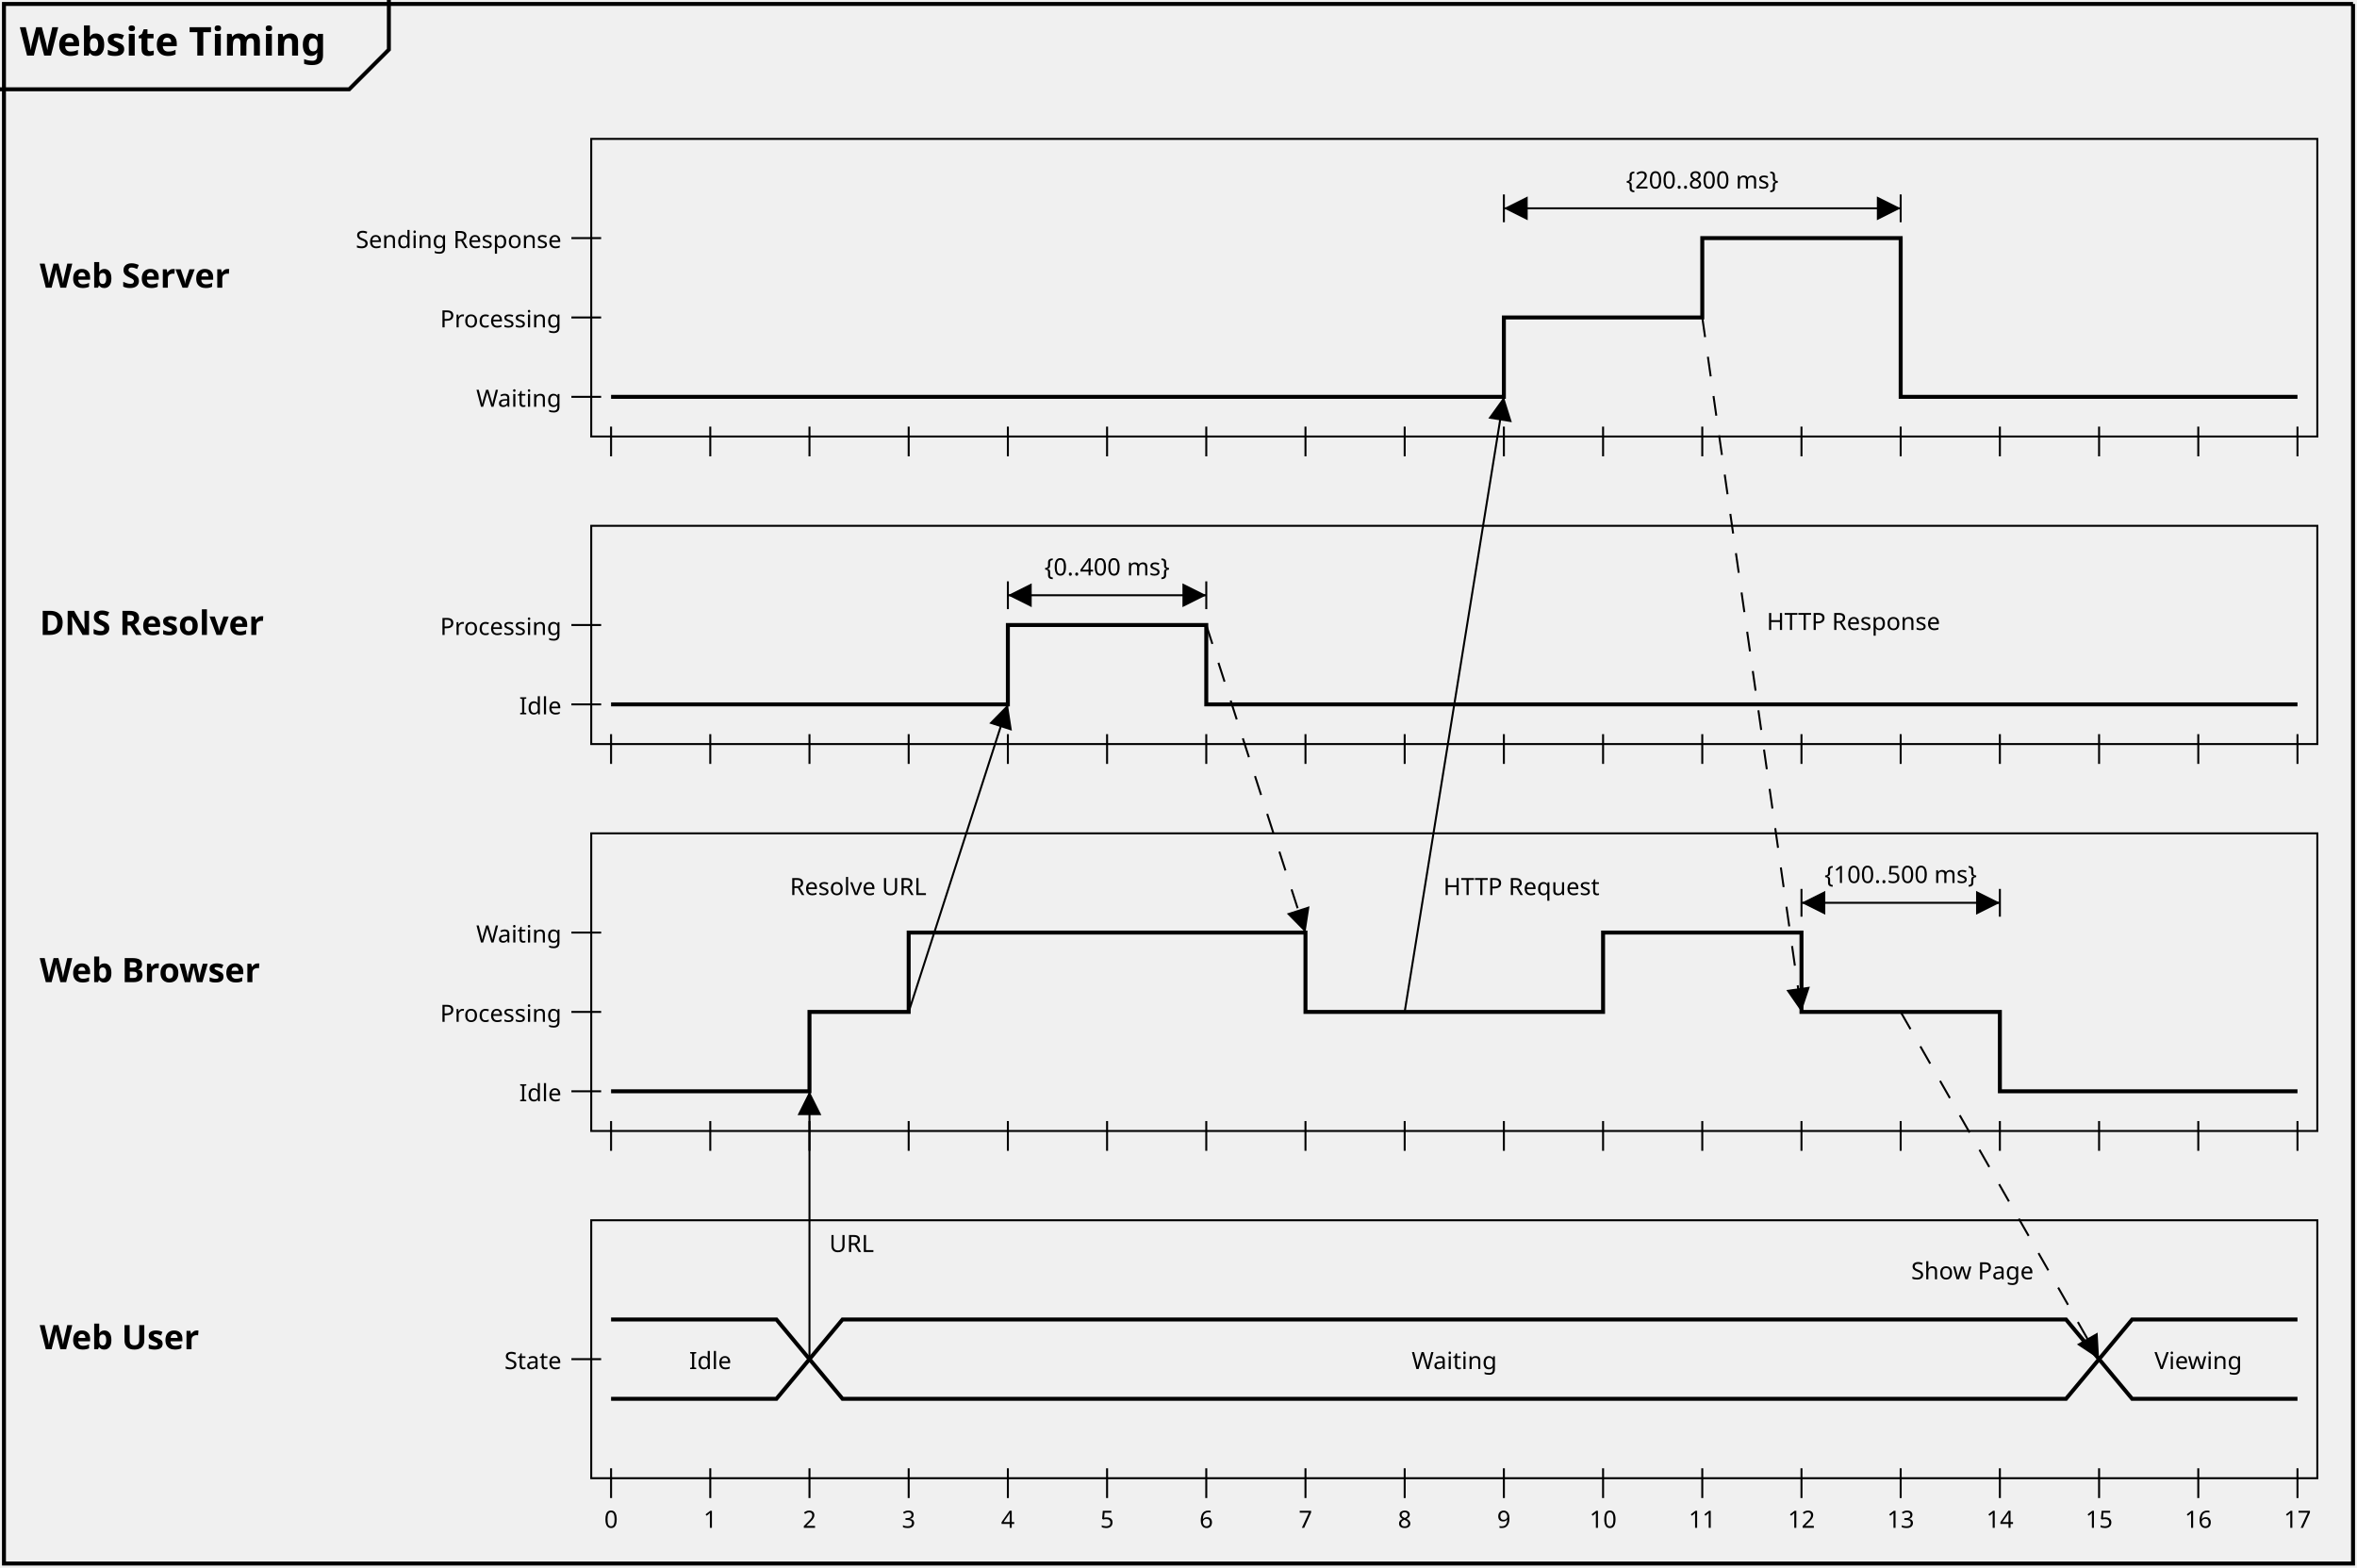
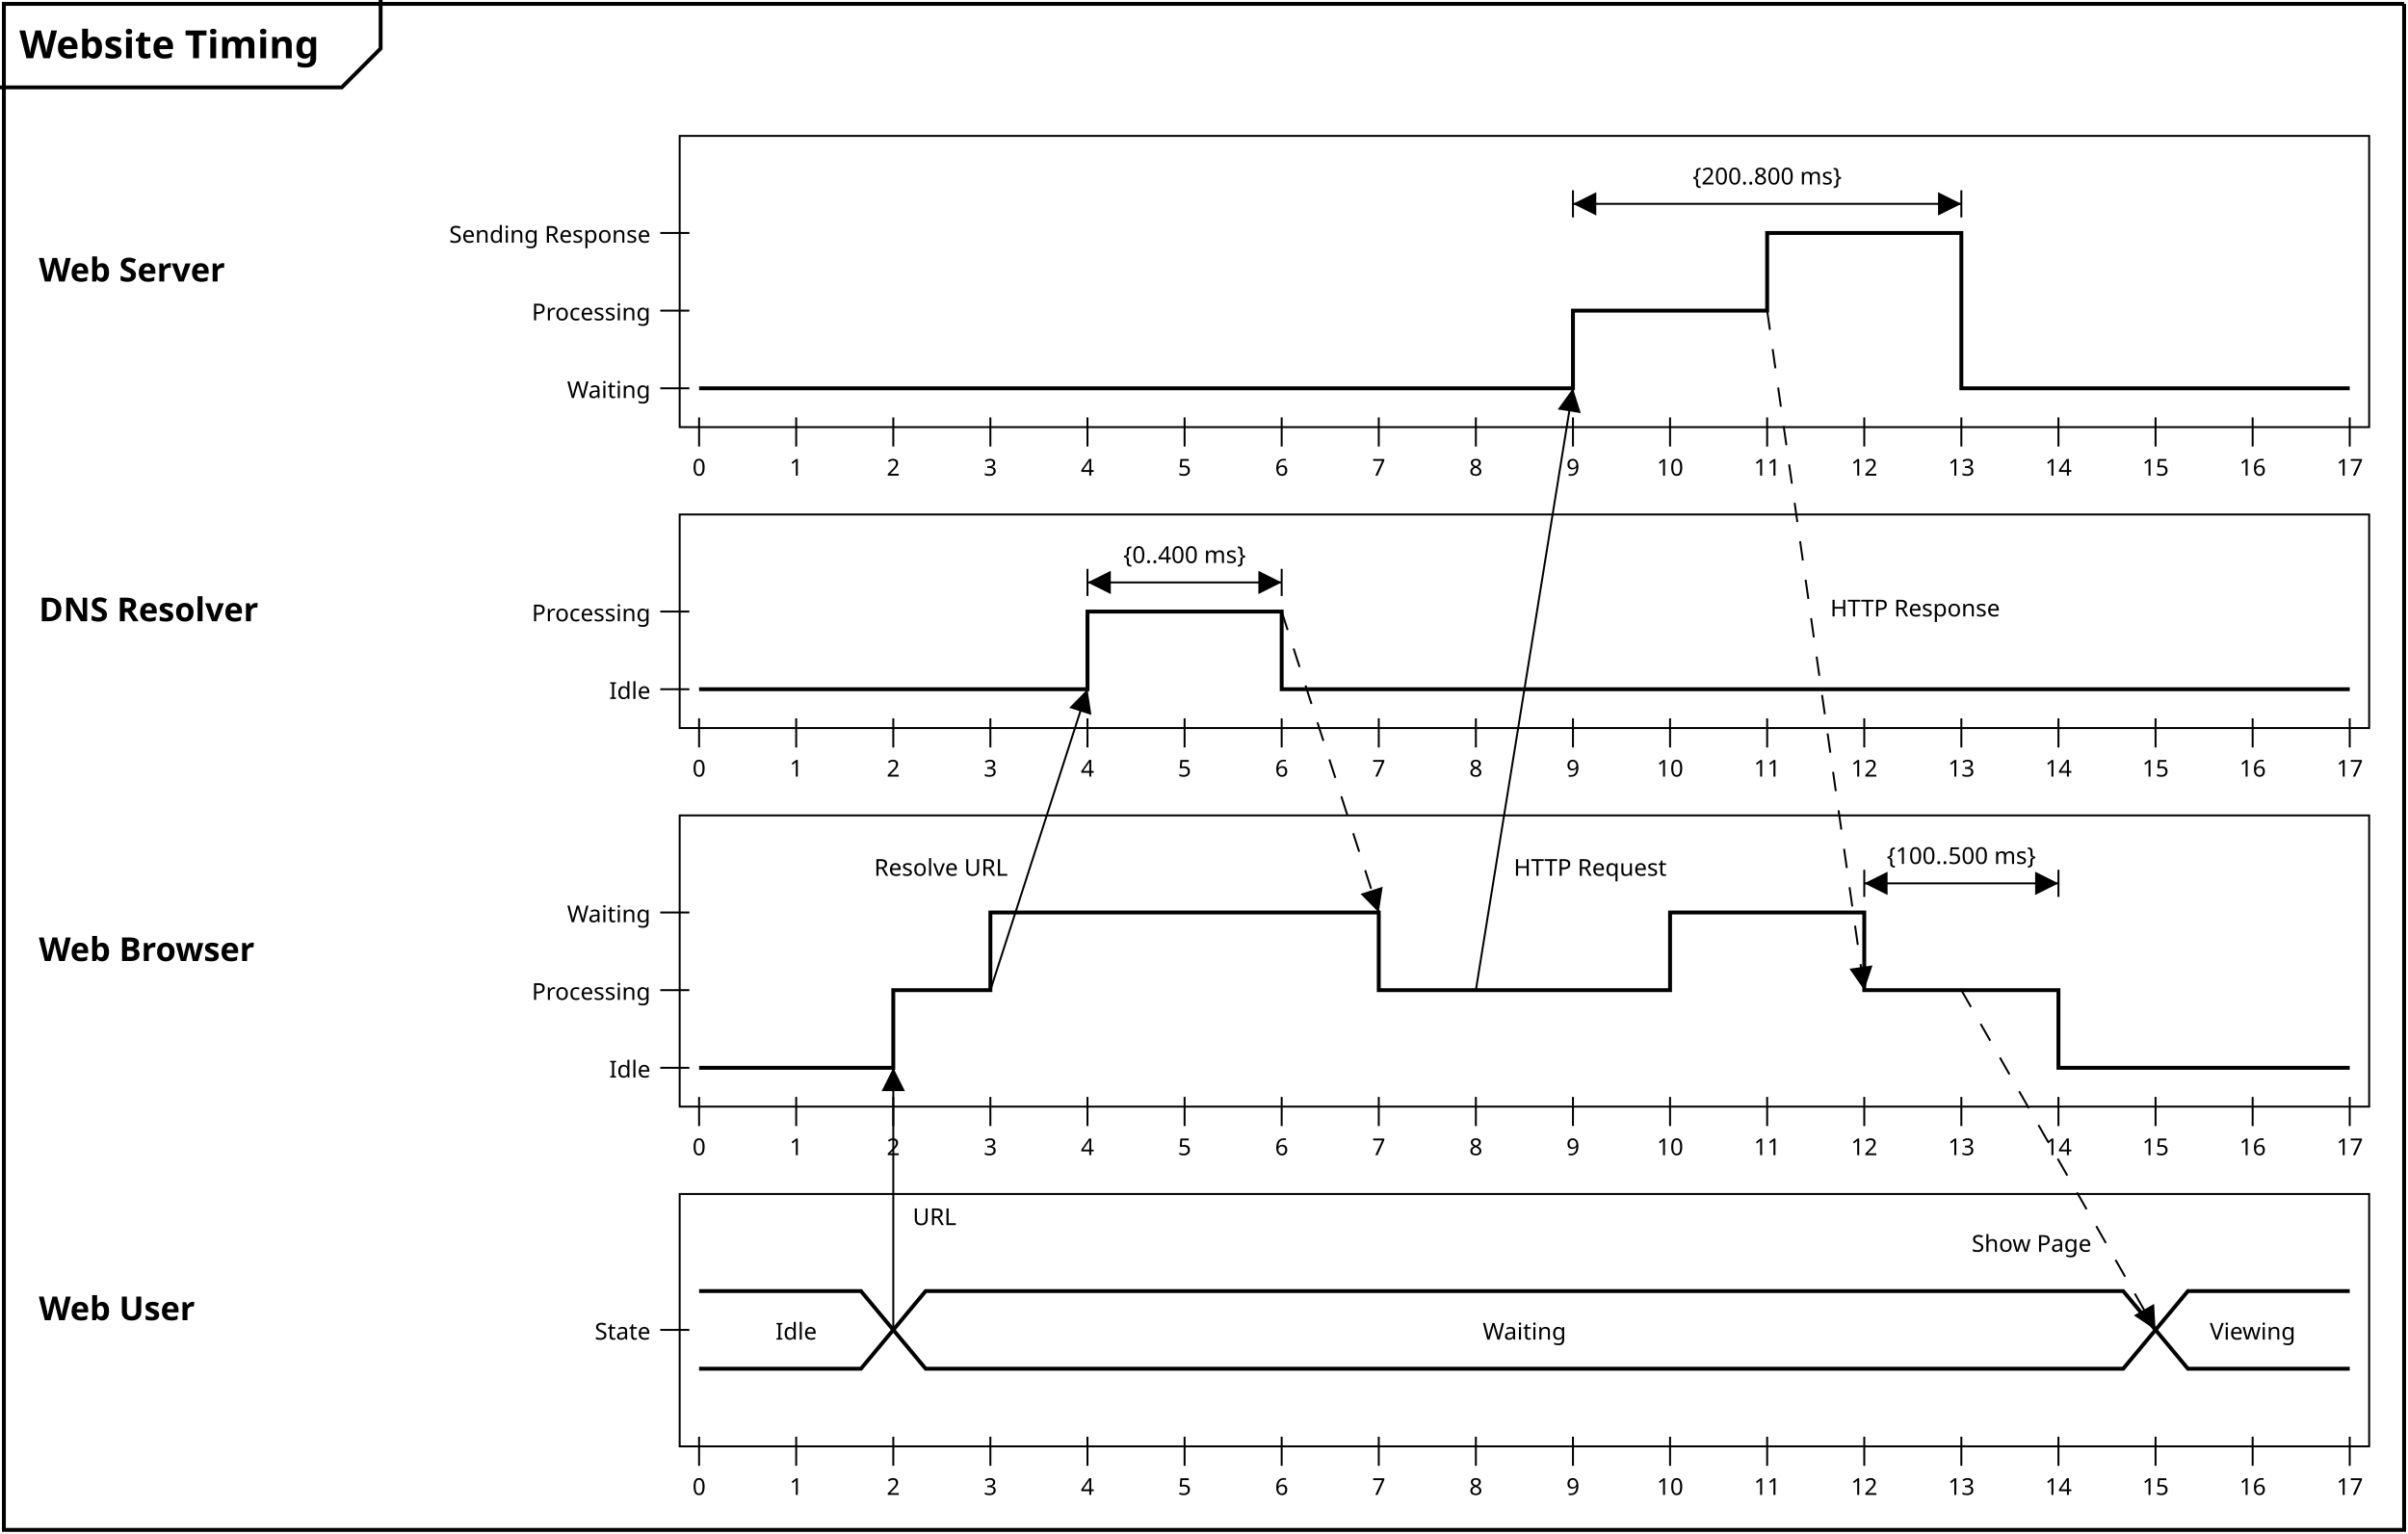
- <svg xmlns="http://www.w3.org/2000/svg" width="1188" height="790">
+ <svg xmlns="http://www.w3.org/2000/svg" width="1240" height="790" viewBox="0 0 1240 790">
  <style>
  .title { font: bold 20px sans-serif }
  .lifeline-label { font: bold 17px sans-serif }
  .simple { font-family: sans-serif }
  text { white-space: pre }
</style>
  <defs>
    <marker id="arrow" viewBox="0 0 20 20" refX="20" refY="10" markerWidth="12" markerHeight="12" orient="auto-start-reverse">
      <path d="M 0 0 L 20 10 L 0 20 z" />
    </marker>
  </defs>
-   <polyline points="1186,2 1186,788 2,788 2,2 1186,2" fill="none" stroke="black" style="stroke-width:2px" />
+   <rect width="1240" height="790" fill="white" />
+   <polyline points="1238,2 1238,788 2,788 2,2 1238,2" fill="none" stroke="black" style="stroke-width:2px" />
  <polyline points="0,45 176,45 196,25 196,0" fill="none" stroke="black" style="stroke-width:2px" />
-   <text x="10" y="28" class="title">Website Timing</text>
-   <rect x="298" y="70" width="870" height="150" stroke="black" fill="none" />
+   <text x="10" y="30" class="title">Website Timing</text>
+   <rect x="350" y="70" width="870" height="150" stroke="black" fill="none" />
  <text x="20" y="145" class="lifeline-label">Web Server</text>
-   <line x1="308" y1="215" x2="308" y2="230" stroke="black" />
-   <line x1="358" y1="215" x2="358" y2="230" stroke="black" />
-   <line x1="408" y1="215" x2="408" y2="230" stroke="black" />
-   <line x1="458" y1="215" x2="458" y2="230" stroke="black" />
-   <line x1="508" y1="215" x2="508" y2="230" stroke="black" />
-   <line x1="558" y1="215" x2="558" y2="230" stroke="black" />
-   <line x1="608" y1="215" x2="608" y2="230" stroke="black" />
-   <line x1="658" y1="215" x2="658" y2="230" stroke="black" />
-   <line x1="708" y1="215" x2="708" y2="230" stroke="black" />
-   <line x1="758" y1="215" x2="758" y2="230" stroke="black" />
-   <line x1="808" y1="215" x2="808" y2="230" stroke="black" />
-   <line x1="858" y1="215" x2="858" y2="230" stroke="black" />
-   <line x1="908" y1="215" x2="908" y2="230" stroke="black" />
-   <line x1="958" y1="215" x2="958" y2="230" stroke="black" />
-   <line x1="1008" y1="215" x2="1008" y2="230" stroke="black" />
-   <line x1="1058" y1="215" x2="1058" y2="230" stroke="black" />
-   <line x1="1108" y1="215" x2="1108" y2="230" stroke="black" />
-   <line x1="1158" y1="215" x2="1158" y2="230" stroke="black" />
-   <line x1="288" y1="200" x2="303" y2="200" stroke="black" />
-   <text text-anchor="end" x="283" y="205" class="simple">Waiting</text>
-   <line x1="288" y1="160" x2="303" y2="160" stroke="black" />
-   <text text-anchor="end" x="283" y="165" class="simple">Processing</text>
-   <line x1="288" y1="120" x2="303" y2="120" stroke="black" />
-   <text text-anchor="end" x="283" y="125" class="simple">Sending Response</text>
-   <polyline points="308,200 358,200 408,200 458,200 508,200 558,200 608,200 658,200 708,200 758,200 758,160 808,160 858,160 858,120 908,120 958,120 958,200 1008,200 1058,200 1108,200 1158,200" fill="none" stroke="black" style="stroke-width:2px" />
-   <rect x="298" y="265" width="870" height="110" stroke="black" fill="none" />
+   <text text-anchor="middle" x="360" y="245" class="simple">0</text>
+   <line x1="360" y1="215" x2="360" y2="230" stroke="black" />
+   <text text-anchor="middle" x="410" y="245" class="simple">1</text>
+   <line x1="410" y1="215" x2="410" y2="230" stroke="black" />
+   <text text-anchor="middle" x="460" y="245" class="simple">2</text>
+   <line x1="460" y1="215" x2="460" y2="230" stroke="black" />
+   <text text-anchor="middle" x="510" y="245" class="simple">3</text>
+   <line x1="510" y1="215" x2="510" y2="230" stroke="black" />
+   <text text-anchor="middle" x="560" y="245" class="simple">4</text>
+   <line x1="560" y1="215" x2="560" y2="230" stroke="black" />
+   <text text-anchor="middle" x="610" y="245" class="simple">5</text>
+   <line x1="610" y1="215" x2="610" y2="230" stroke="black" />
+   <text text-anchor="middle" x="660" y="245" class="simple">6</text>
+   <line x1="660" y1="215" x2="660" y2="230" stroke="black" />
+   <text text-anchor="middle" x="710" y="245" class="simple">7</text>
+   <line x1="710" y1="215" x2="710" y2="230" stroke="black" />
+   <text text-anchor="middle" x="760" y="245" class="simple">8</text>
+   <line x1="760" y1="215" x2="760" y2="230" stroke="black" />
+   <text text-anchor="middle" x="810" y="245" class="simple">9</text>
+   <line x1="810" y1="215" x2="810" y2="230" stroke="black" />
+   <text text-anchor="middle" x="860" y="245" class="simple">10</text>
+   <line x1="860" y1="215" x2="860" y2="230" stroke="black" />
+   <text text-anchor="middle" x="910" y="245" class="simple">11</text>
+   <line x1="910" y1="215" x2="910" y2="230" stroke="black" />
+   <text text-anchor="middle" x="960" y="245" class="simple">12</text>
+   <line x1="960" y1="215" x2="960" y2="230" stroke="black" />
+   <text text-anchor="middle" x="1010" y="245" class="simple">13</text>
+   <line x1="1010" y1="215" x2="1010" y2="230" stroke="black" />
+   <text text-anchor="middle" x="1060" y="245" class="simple">14</text>
+   <line x1="1060" y1="215" x2="1060" y2="230" stroke="black" />
+   <text text-anchor="middle" x="1110" y="245" class="simple">15</text>
+   <line x1="1110" y1="215" x2="1110" y2="230" stroke="black" />
+   <text text-anchor="middle" x="1160" y="245" class="simple">16</text>
+   <line x1="1160" y1="215" x2="1160" y2="230" stroke="black" />
+   <text text-anchor="middle" x="1210" y="245" class="simple">17</text>
+   <line x1="1210" y1="215" x2="1210" y2="230" stroke="black" />
+   <line x1="340" y1="200" x2="355" y2="200" stroke="black" />
+   <text text-anchor="end" x="335" y="205" class="simple">Waiting</text>
+   <line x1="340" y1="160" x2="355" y2="160" stroke="black" />
+   <text text-anchor="end" x="335" y="165" class="simple">Processing</text>
+   <line x1="340" y1="120" x2="355" y2="120" stroke="black" />
+   <text text-anchor="end" x="335" y="125" class="simple">Sending Response</text>
+   <polyline points="360,200 410,200 460,200 510,200 560,200 610,200 660,200 710,200 760,200 810,200 810,160 860,160 910,160 910,120 960,120 1010,120 1010,200 1060,200 1110,200 1160,200 1210,200" fill="none" stroke="black" style="stroke-width:2px" />
+   <rect x="350" y="265" width="870" height="110" stroke="black" fill="none" />
  <text x="20" y="320" class="lifeline-label">DNS Resolver</text>
-   <line x1="308" y1="370" x2="308" y2="385" stroke="black" />
-   <line x1="358" y1="370" x2="358" y2="385" stroke="black" />
-   <line x1="408" y1="370" x2="408" y2="385" stroke="black" />
-   <line x1="458" y1="370" x2="458" y2="385" stroke="black" />
-   <line x1="508" y1="370" x2="508" y2="385" stroke="black" />
-   <line x1="558" y1="370" x2="558" y2="385" stroke="black" />
-   <line x1="608" y1="370" x2="608" y2="385" stroke="black" />
-   <line x1="658" y1="370" x2="658" y2="385" stroke="black" />
-   <line x1="708" y1="370" x2="708" y2="385" stroke="black" />
-   <line x1="758" y1="370" x2="758" y2="385" stroke="black" />
-   <line x1="808" y1="370" x2="808" y2="385" stroke="black" />
-   <line x1="858" y1="370" x2="858" y2="385" stroke="black" />
-   <line x1="908" y1="370" x2="908" y2="385" stroke="black" />
-   <line x1="958" y1="370" x2="958" y2="385" stroke="black" />
-   <line x1="1008" y1="370" x2="1008" y2="385" stroke="black" />
-   <line x1="1058" y1="370" x2="1058" y2="385" stroke="black" />
-   <line x1="1108" y1="370" x2="1108" y2="385" stroke="black" />
-   <line x1="1158" y1="370" x2="1158" y2="385" stroke="black" />
-   <line x1="288" y1="355" x2="303" y2="355" stroke="black" />
-   <text text-anchor="end" x="283" y="360" class="simple">Idle</text>
-   <line x1="288" y1="315" x2="303" y2="315" stroke="black" />
-   <text text-anchor="end" x="283" y="320" class="simple">Processing</text>
-   <polyline points="308,355 358,355 408,355 458,355 508,355 508,315 558,315 608,315 608,355 658,355 708,355 758,355 808,355 858,355 908,355 958,355 1008,355 1058,355 1108,355 1158,355" fill="none" stroke="black" style="stroke-width:2px" />
-   <rect x="298" y="420" width="870" height="150" stroke="black" fill="none" />
+   <text text-anchor="middle" x="360" y="400" class="simple">0</text>
+   <line x1="360" y1="370" x2="360" y2="385" stroke="black" />
+   <text text-anchor="middle" x="410" y="400" class="simple">1</text>
+   <line x1="410" y1="370" x2="410" y2="385" stroke="black" />
+   <text text-anchor="middle" x="460" y="400" class="simple">2</text>
+   <line x1="460" y1="370" x2="460" y2="385" stroke="black" />
+   <text text-anchor="middle" x="510" y="400" class="simple">3</text>
+   <line x1="510" y1="370" x2="510" y2="385" stroke="black" />
+   <text text-anchor="middle" x="560" y="400" class="simple">4</text>
+   <line x1="560" y1="370" x2="560" y2="385" stroke="black" />
+   <text text-anchor="middle" x="610" y="400" class="simple">5</text>
+   <line x1="610" y1="370" x2="610" y2="385" stroke="black" />
+   <text text-anchor="middle" x="660" y="400" class="simple">6</text>
+   <line x1="660" y1="370" x2="660" y2="385" stroke="black" />
+   <text text-anchor="middle" x="710" y="400" class="simple">7</text>
+   <line x1="710" y1="370" x2="710" y2="385" stroke="black" />
+   <text text-anchor="middle" x="760" y="400" class="simple">8</text>
+   <line x1="760" y1="370" x2="760" y2="385" stroke="black" />
+   <text text-anchor="middle" x="810" y="400" class="simple">9</text>
+   <line x1="810" y1="370" x2="810" y2="385" stroke="black" />
+   <text text-anchor="middle" x="860" y="400" class="simple">10</text>
+   <line x1="860" y1="370" x2="860" y2="385" stroke="black" />
+   <text text-anchor="middle" x="910" y="400" class="simple">11</text>
+   <line x1="910" y1="370" x2="910" y2="385" stroke="black" />
+   <text text-anchor="middle" x="960" y="400" class="simple">12</text>
+   <line x1="960" y1="370" x2="960" y2="385" stroke="black" />
+   <text text-anchor="middle" x="1010" y="400" class="simple">13</text>
+   <line x1="1010" y1="370" x2="1010" y2="385" stroke="black" />
+   <text text-anchor="middle" x="1060" y="400" class="simple">14</text>
+   <line x1="1060" y1="370" x2="1060" y2="385" stroke="black" />
+   <text text-anchor="middle" x="1110" y="400" class="simple">15</text>
+   <line x1="1110" y1="370" x2="1110" y2="385" stroke="black" />
+   <text text-anchor="middle" x="1160" y="400" class="simple">16</text>
+   <line x1="1160" y1="370" x2="1160" y2="385" stroke="black" />
+   <text text-anchor="middle" x="1210" y="400" class="simple">17</text>
+   <line x1="1210" y1="370" x2="1210" y2="385" stroke="black" />
+   <line x1="340" y1="355" x2="355" y2="355" stroke="black" />
+   <text text-anchor="end" x="335" y="360" class="simple">Idle</text>
+   <line x1="340" y1="315" x2="355" y2="315" stroke="black" />
+   <text text-anchor="end" x="335" y="320" class="simple">Processing</text>
+   <polyline points="360,355 410,355 460,355 510,355 560,355 560,315 610,315 660,315 660,355 710,355 760,355 810,355 860,355 910,355 960,355 1010,355 1060,355 1110,355 1160,355 1210,355" fill="none" stroke="black" style="stroke-width:2px" />
+   <rect x="350" y="420" width="870" height="150" stroke="black" fill="none" />
  <text x="20" y="495" class="lifeline-label">Web Browser</text>
-   <line x1="308" y1="565" x2="308" y2="580" stroke="black" />
-   <line x1="358" y1="565" x2="358" y2="580" stroke="black" />
-   <line x1="408" y1="565" x2="408" y2="580" stroke="black" />
-   <line x1="458" y1="565" x2="458" y2="580" stroke="black" />
-   <line x1="508" y1="565" x2="508" y2="580" stroke="black" />
-   <line x1="558" y1="565" x2="558" y2="580" stroke="black" />
-   <line x1="608" y1="565" x2="608" y2="580" stroke="black" />
-   <line x1="658" y1="565" x2="658" y2="580" stroke="black" />
-   <line x1="708" y1="565" x2="708" y2="580" stroke="black" />
-   <line x1="758" y1="565" x2="758" y2="580" stroke="black" />
-   <line x1="808" y1="565" x2="808" y2="580" stroke="black" />
-   <line x1="858" y1="565" x2="858" y2="580" stroke="black" />
-   <line x1="908" y1="565" x2="908" y2="580" stroke="black" />
-   <line x1="958" y1="565" x2="958" y2="580" stroke="black" />
-   <line x1="1008" y1="565" x2="1008" y2="580" stroke="black" />
-   <line x1="1058" y1="565" x2="1058" y2="580" stroke="black" />
-   <line x1="1108" y1="565" x2="1108" y2="580" stroke="black" />
-   <line x1="1158" y1="565" x2="1158" y2="580" stroke="black" />
-   <line x1="288" y1="550" x2="303" y2="550" stroke="black" />
-   <text text-anchor="end" x="283" y="555" class="simple">Idle</text>
-   <line x1="288" y1="510" x2="303" y2="510" stroke="black" />
-   <text text-anchor="end" x="283" y="515" class="simple">Processing</text>
-   <line x1="288" y1="470" x2="303" y2="470" stroke="black" />
-   <text text-anchor="end" x="283" y="475" class="simple">Waiting</text>
-   <polyline points="308,550 358,550 408,550 408,510 458,510 458,470 508,470 558,470 608,470 658,470 658,510 708,510 758,510 808,510 808,470 858,470 908,470 908,510 958,510 1008,510 1008,550 1058,550 1108,550 1158,550" fill="none" stroke="black" style="stroke-width:2px" />
-   <rect x="298" y="615" width="870" height="130" stroke="black" fill="none" />
+   <text text-anchor="middle" x="360" y="595" class="simple">0</text>
+   <line x1="360" y1="565" x2="360" y2="580" stroke="black" />
+   <text text-anchor="middle" x="410" y="595" class="simple">1</text>
+   <line x1="410" y1="565" x2="410" y2="580" stroke="black" />
+   <text text-anchor="middle" x="460" y="595" class="simple">2</text>
+   <line x1="460" y1="565" x2="460" y2="580" stroke="black" />
+   <text text-anchor="middle" x="510" y="595" class="simple">3</text>
+   <line x1="510" y1="565" x2="510" y2="580" stroke="black" />
+   <text text-anchor="middle" x="560" y="595" class="simple">4</text>
+   <line x1="560" y1="565" x2="560" y2="580" stroke="black" />
+   <text text-anchor="middle" x="610" y="595" class="simple">5</text>
+   <line x1="610" y1="565" x2="610" y2="580" stroke="black" />
+   <text text-anchor="middle" x="660" y="595" class="simple">6</text>
+   <line x1="660" y1="565" x2="660" y2="580" stroke="black" />
+   <text text-anchor="middle" x="710" y="595" class="simple">7</text>
+   <line x1="710" y1="565" x2="710" y2="580" stroke="black" />
+   <text text-anchor="middle" x="760" y="595" class="simple">8</text>
+   <line x1="760" y1="565" x2="760" y2="580" stroke="black" />
+   <text text-anchor="middle" x="810" y="595" class="simple">9</text>
+   <line x1="810" y1="565" x2="810" y2="580" stroke="black" />
+   <text text-anchor="middle" x="860" y="595" class="simple">10</text>
+   <line x1="860" y1="565" x2="860" y2="580" stroke="black" />
+   <text text-anchor="middle" x="910" y="595" class="simple">11</text>
+   <line x1="910" y1="565" x2="910" y2="580" stroke="black" />
+   <text text-anchor="middle" x="960" y="595" class="simple">12</text>
+   <line x1="960" y1="565" x2="960" y2="580" stroke="black" />
+   <text text-anchor="middle" x="1010" y="595" class="simple">13</text>
+   <line x1="1010" y1="565" x2="1010" y2="580" stroke="black" />
+   <text text-anchor="middle" x="1060" y="595" class="simple">14</text>
+   <line x1="1060" y1="565" x2="1060" y2="580" stroke="black" />
+   <text text-anchor="middle" x="1110" y="595" class="simple">15</text>
+   <line x1="1110" y1="565" x2="1110" y2="580" stroke="black" />
+   <text text-anchor="middle" x="1160" y="595" class="simple">16</text>
+   <line x1="1160" y1="565" x2="1160" y2="580" stroke="black" />
+   <text text-anchor="middle" x="1210" y="595" class="simple">17</text>
+   <line x1="1210" y1="565" x2="1210" y2="580" stroke="black" />
+   <line x1="340" y1="550" x2="355" y2="550" stroke="black" />
+   <text text-anchor="end" x="335" y="555" class="simple">Idle</text>
+   <line x1="340" y1="510" x2="355" y2="510" stroke="black" />
+   <text text-anchor="end" x="335" y="515" class="simple">Processing</text>
+   <line x1="340" y1="470" x2="355" y2="470" stroke="black" />
+   <text text-anchor="end" x="335" y="475" class="simple">Waiting</text>
+   <polyline points="360,550 410,550 460,550 460,510 510,510 510,470 560,470 610,470 660,470 710,470 710,510 760,510 810,510 860,510 860,470 910,470 960,470 960,510 1010,510 1060,510 1060,550 1110,550 1160,550 1210,550" fill="none" stroke="black" style="stroke-width:2px" />
+   <rect x="350" y="615" width="870" height="130" stroke="black" fill="none" />
  <text x="20" y="680" class="lifeline-label">Web User</text>
-   <line x1="308" y1="740" x2="308" y2="755" stroke="black" />
-   <line x1="358" y1="740" x2="358" y2="755" stroke="black" />
-   <line x1="408" y1="740" x2="408" y2="755" stroke="black" />
-   <line x1="458" y1="740" x2="458" y2="755" stroke="black" />
-   <line x1="508" y1="740" x2="508" y2="755" stroke="black" />
-   <line x1="558" y1="740" x2="558" y2="755" stroke="black" />
-   <line x1="608" y1="740" x2="608" y2="755" stroke="black" />
-   <line x1="658" y1="740" x2="658" y2="755" stroke="black" />
-   <line x1="708" y1="740" x2="708" y2="755" stroke="black" />
-   <line x1="758" y1="740" x2="758" y2="755" stroke="black" />
-   <line x1="808" y1="740" x2="808" y2="755" stroke="black" />
-   <line x1="858" y1="740" x2="858" y2="755" stroke="black" />
-   <line x1="908" y1="740" x2="908" y2="755" stroke="black" />
-   <line x1="958" y1="740" x2="958" y2="755" stroke="black" />
-   <line x1="1008" y1="740" x2="1008" y2="755" stroke="black" />
-   <line x1="1058" y1="740" x2="1058" y2="755" stroke="black" />
-   <line x1="1108" y1="740" x2="1108" y2="755" stroke="black" />
-   <line x1="1158" y1="740" x2="1158" y2="755" stroke="black" />
-   <line x1="288" y1="685" x2="303" y2="685" stroke="black" />
-   <text text-anchor="end" x="283" y="690" class="simple">State</text>
-   <text text-anchor="middle" x="358" y="690" class="simple">Idle</text>
-   <text text-anchor="middle" x="733" y="690" class="simple">Waiting</text>
-   <text text-anchor="middle" x="1108" y="690" class="simple">Viewing</text>
-   <polyline points="308,665 391.333,665 408,685 424.667,665 1041.333,665 1058,685 1074.667,665 1158,665" fill="none" stroke="black" style="stroke-width:2px" />
-   <polyline points="308,705 391.333,705 408,685 424.667,705 1041.333,705 1058,685 1074.667,705 1158,705" fill="none" stroke="black" style="stroke-width:2px" />
-   <polyline points="508,300 608,300" fill="none" stroke="black" marker-start="url(#arrow)" marker-end="url(#arrow)" />
-   <line x1="508" y1="293" x2="508" y2="307" stroke="black" />
-   <line x1="608" y1="293" x2="608" y2="307" stroke="black" />
-   <text text-anchor="middle" x="558" y="290" class="simple">{0..400 ms}</text>
-   <polyline points="758,105 958,105" fill="none" stroke="black" marker-start="url(#arrow)" marker-end="url(#arrow)" />
-   <line x1="758" y1="98" x2="758" y2="112" stroke="black" />
-   <line x1="958" y1="98" x2="958" y2="112" stroke="black" />
-   <text text-anchor="middle" x="858" y="95" class="simple">{200..800 ms}</text>
-   <polyline points="908,455 1008,455" fill="none" stroke="black" marker-start="url(#arrow)" marker-end="url(#arrow)" />
-   <line x1="908" y1="448" x2="908" y2="462" stroke="black" />
-   <line x1="1008" y1="448" x2="1008" y2="462" stroke="black" />
-   <text text-anchor="middle" x="958" y="445" class="simple">{100..500 ms}</text>
-   <polyline points="408,685 408,550" fill="none" stroke="black" marker-end="url(#arrow)" />
-   <text text-anchor="start" x="418" y="631" class="simple">URL</text>
-   <polyline points="458,510 508,355" fill="none" stroke="black" marker-end="url(#arrow)" />
-   <text text-anchor="end" x="467" y="451.1" class="simple">Resolve URL</text>
-   <polyline points="608,315 658,470" fill="none" stroke="black" stroke-dasharray="10" marker-end="url(#arrow)" />
-   <polyline points="708,510 758,200" fill="none" stroke="black" marker-end="url(#arrow)" />
-   <text text-anchor="start" x="727.5" y="451.1" class="simple">HTTP Request</text>
-   <polyline points="858,160 908,510" fill="none" stroke="black" stroke-dasharray="10" marker-end="url(#arrow)" />
-   <text text-anchor="start" x="890.5" y="317.5" class="simple">HTTP Response</text>
-   <polyline points="958,510 1058,685" fill="none" stroke="black" stroke-dasharray="10" marker-end="url(#arrow)" />
-   <text text-anchor="end" x="1025" y="644.75" class="simple">Show Page</text>
-   <text text-anchor="middle" x="308" y="770" class="simple">0</text>
-   <text text-anchor="middle" x="358" y="770" class="simple">1</text>
-   <text text-anchor="middle" x="408" y="770" class="simple">2</text>
-   <text text-anchor="middle" x="458" y="770" class="simple">3</text>
-   <text text-anchor="middle" x="508" y="770" class="simple">4</text>
-   <text text-anchor="middle" x="558" y="770" class="simple">5</text>
-   <text text-anchor="middle" x="608" y="770" class="simple">6</text>
-   <text text-anchor="middle" x="658" y="770" class="simple">7</text>
-   <text text-anchor="middle" x="708" y="770" class="simple">8</text>
-   <text text-anchor="middle" x="758" y="770" class="simple">9</text>
-   <text text-anchor="middle" x="808" y="770" class="simple">10</text>
-   <text text-anchor="middle" x="858" y="770" class="simple">11</text>
-   <text text-anchor="middle" x="908" y="770" class="simple">12</text>
-   <text text-anchor="middle" x="958" y="770" class="simple">13</text>
-   <text text-anchor="middle" x="1008" y="770" class="simple">14</text>
-   <text text-anchor="middle" x="1058" y="770" class="simple">15</text>
-   <text text-anchor="middle" x="1108" y="770" class="simple">16</text>
-   <text text-anchor="middle" x="1158" y="770" class="simple">17</text>
+   <text text-anchor="middle" x="360" y="770" class="simple">0</text>
+   <line x1="360" y1="740" x2="360" y2="755" stroke="black" />
+   <text text-anchor="middle" x="410" y="770" class="simple">1</text>
+   <line x1="410" y1="740" x2="410" y2="755" stroke="black" />
+   <text text-anchor="middle" x="460" y="770" class="simple">2</text>
+   <line x1="460" y1="740" x2="460" y2="755" stroke="black" />
+   <text text-anchor="middle" x="510" y="770" class="simple">3</text>
+   <line x1="510" y1="740" x2="510" y2="755" stroke="black" />
+   <text text-anchor="middle" x="560" y="770" class="simple">4</text>
+   <line x1="560" y1="740" x2="560" y2="755" stroke="black" />
+   <text text-anchor="middle" x="610" y="770" class="simple">5</text>
+   <line x1="610" y1="740" x2="610" y2="755" stroke="black" />
+   <text text-anchor="middle" x="660" y="770" class="simple">6</text>
+   <line x1="660" y1="740" x2="660" y2="755" stroke="black" />
+   <text text-anchor="middle" x="710" y="770" class="simple">7</text>
+   <line x1="710" y1="740" x2="710" y2="755" stroke="black" />
+   <text text-anchor="middle" x="760" y="770" class="simple">8</text>
+   <line x1="760" y1="740" x2="760" y2="755" stroke="black" />
+   <text text-anchor="middle" x="810" y="770" class="simple">9</text>
+   <line x1="810" y1="740" x2="810" y2="755" stroke="black" />
+   <text text-anchor="middle" x="860" y="770" class="simple">10</text>
+   <line x1="860" y1="740" x2="860" y2="755" stroke="black" />
+   <text text-anchor="middle" x="910" y="770" class="simple">11</text>
+   <line x1="910" y1="740" x2="910" y2="755" stroke="black" />
+   <text text-anchor="middle" x="960" y="770" class="simple">12</text>
+   <line x1="960" y1="740" x2="960" y2="755" stroke="black" />
+   <text text-anchor="middle" x="1010" y="770" class="simple">13</text>
+   <line x1="1010" y1="740" x2="1010" y2="755" stroke="black" />
+   <text text-anchor="middle" x="1060" y="770" class="simple">14</text>
+   <line x1="1060" y1="740" x2="1060" y2="755" stroke="black" />
+   <text text-anchor="middle" x="1110" y="770" class="simple">15</text>
+   <line x1="1110" y1="740" x2="1110" y2="755" stroke="black" />
+   <text text-anchor="middle" x="1160" y="770" class="simple">16</text>
+   <line x1="1160" y1="740" x2="1160" y2="755" stroke="black" />
+   <text text-anchor="middle" x="1210" y="770" class="simple">17</text>
+   <line x1="1210" y1="740" x2="1210" y2="755" stroke="black" />
+   <line x1="340" y1="685" x2="355" y2="685" stroke="black" />
+   <text text-anchor="end" x="335" y="690" class="simple">State</text>
+   <text text-anchor="middle" x="410" y="690" class="simple">Idle</text>
+   <text text-anchor="middle" x="785" y="690" class="simple">Waiting</text>
+   <text text-anchor="middle" x="1160" y="690" class="simple">Viewing</text>
+   <polyline points="360,665 443.333,665 460,685 476.667,665 1093.333,665 1110,685 1126.667,665 1210,665" fill="none" stroke="black" style="stroke-width:2px" />
+   <polyline points="360,705 443.333,705 460,685 476.667,705 1093.333,705 1110,685 1126.667,705 1210,705" fill="none" stroke="black" style="stroke-width:2px" />
+   <polyline points="560,300 660,300" fill="none" stroke="black" marker-start="url(#arrow)" marker-end="url(#arrow)" />
+   <line x1="560" y1="293" x2="560" y2="307" stroke="black" />
+   <line x1="660" y1="293" x2="660" y2="307" stroke="black" />
+   <text text-anchor="middle" x="610" y="290" class="simple">{0..400 ms}</text>
+   <polyline points="810,105 1010,105" fill="none" stroke="black" marker-start="url(#arrow)" marker-end="url(#arrow)" />
+   <line x1="810" y1="98" x2="810" y2="112" stroke="black" />
+   <line x1="1010" y1="98" x2="1010" y2="112" stroke="black" />
+   <text text-anchor="middle" x="910" y="95" class="simple">{200..800 ms}</text>
+   <polyline points="960,455 1060,455" fill="none" stroke="black" marker-start="url(#arrow)" marker-end="url(#arrow)" />
+   <line x1="960" y1="448" x2="960" y2="462" stroke="black" />
+   <line x1="1060" y1="448" x2="1060" y2="462" stroke="black" />
+   <text text-anchor="middle" x="1010" y="445" class="simple">{100..500 ms}</text>
+   <polyline points="460,685 460,550" fill="none" stroke="black" marker-end="url(#arrow)" />
+   <text text-anchor="start" x="470" y="631" class="simple">URL</text>
+   <polyline points="510,510 560,355" fill="none" stroke="black" marker-end="url(#arrow)" />
+   <text text-anchor="end" x="519" y="451.1" class="simple">Resolve URL</text>
+   <polyline points="660,315 710,470" fill="none" stroke="black" stroke-dasharray="10" marker-end="url(#arrow)" />
+   <polyline points="760,510 810,200" fill="none" stroke="black" marker-end="url(#arrow)" />
+   <text text-anchor="start" x="779.5" y="451.1" class="simple">HTTP Request</text>
+   <polyline points="910,160 960,510" fill="none" stroke="black" stroke-dasharray="10" marker-end="url(#arrow)" />
+   <text text-anchor="start" x="942.5" y="317.5" class="simple">HTTP Response</text>
+   <polyline points="1010,510 1110,685" fill="none" stroke="black" stroke-dasharray="10" marker-end="url(#arrow)" />
+   <text text-anchor="end" x="1077" y="644.75" class="simple">Show Page</text>
</svg>
